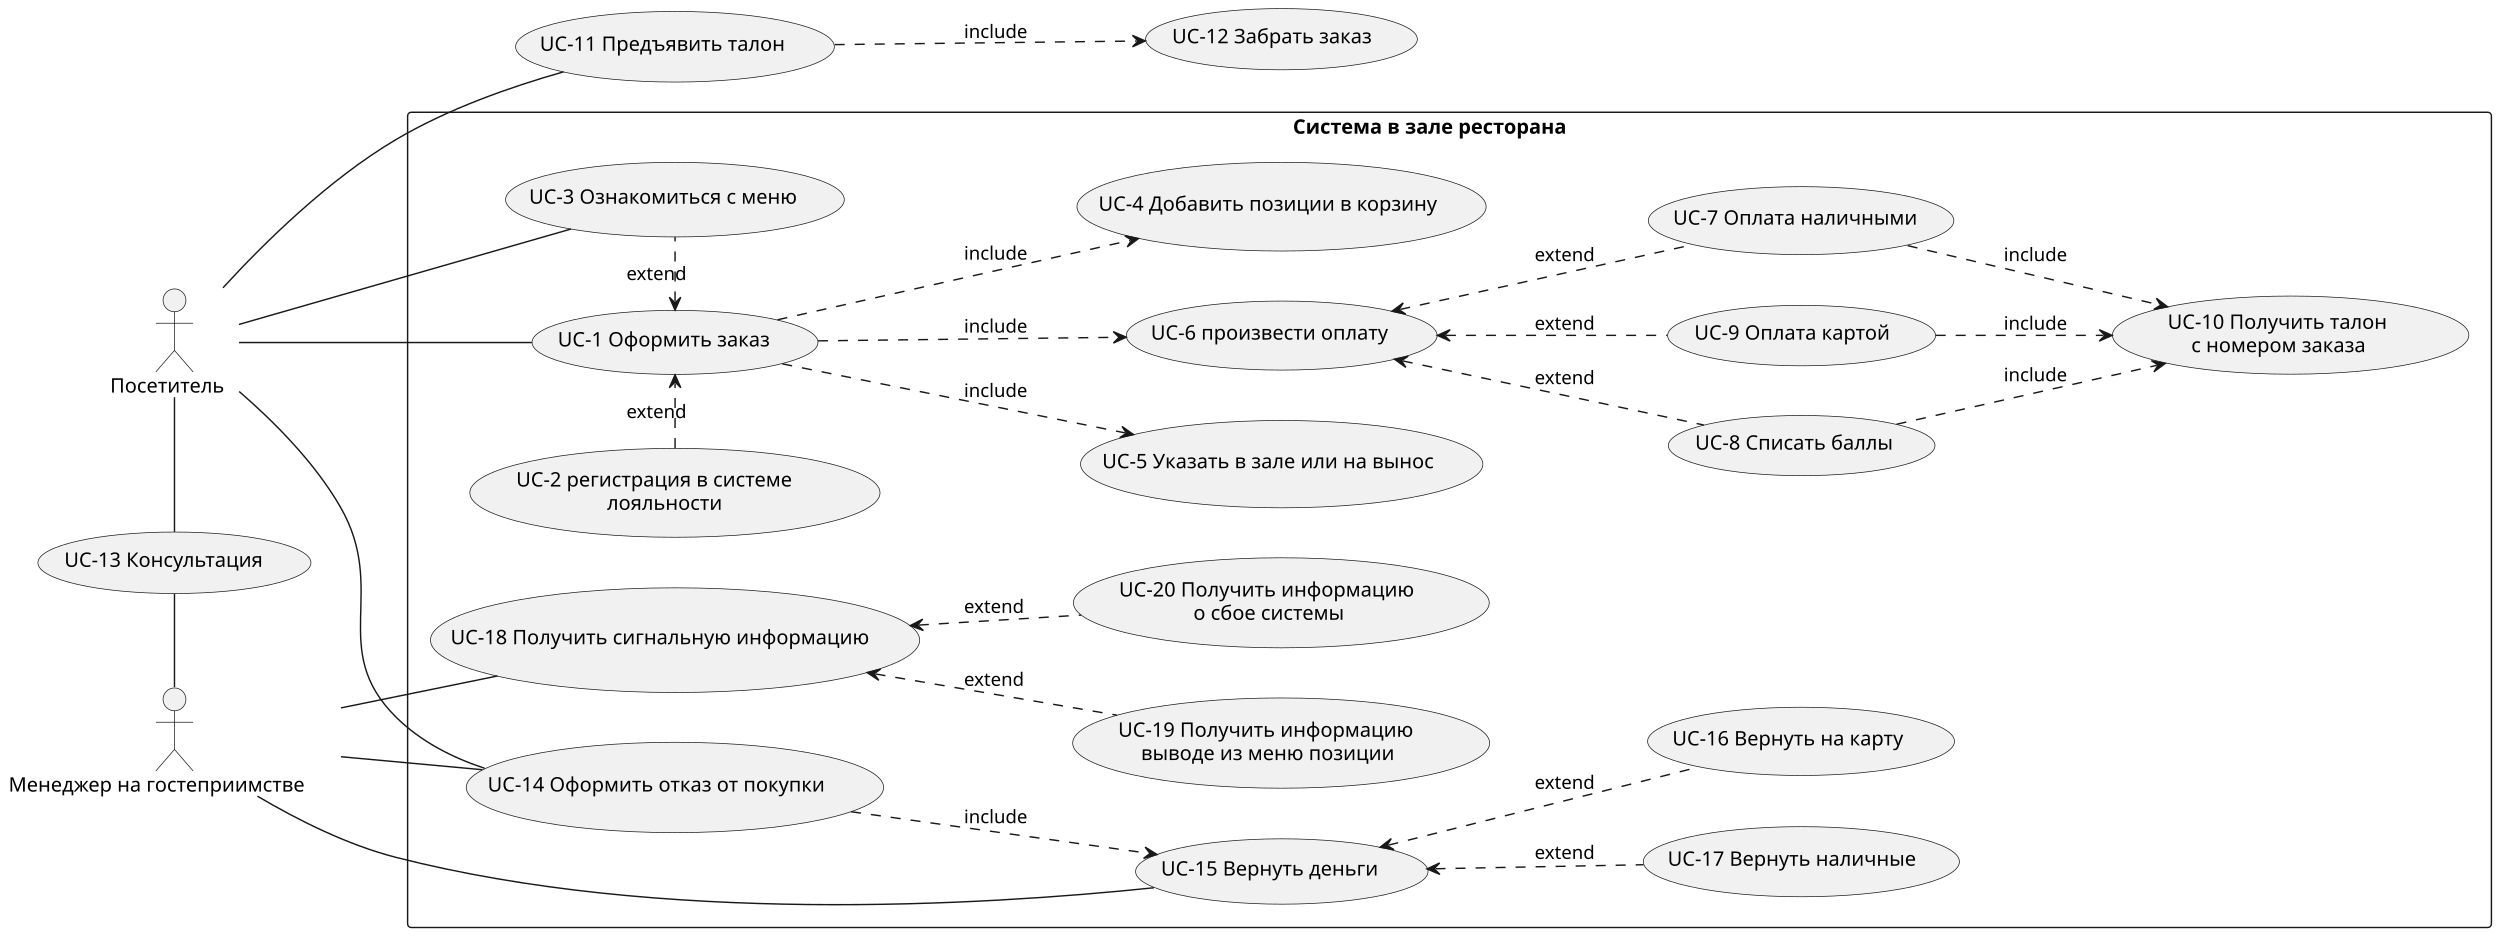
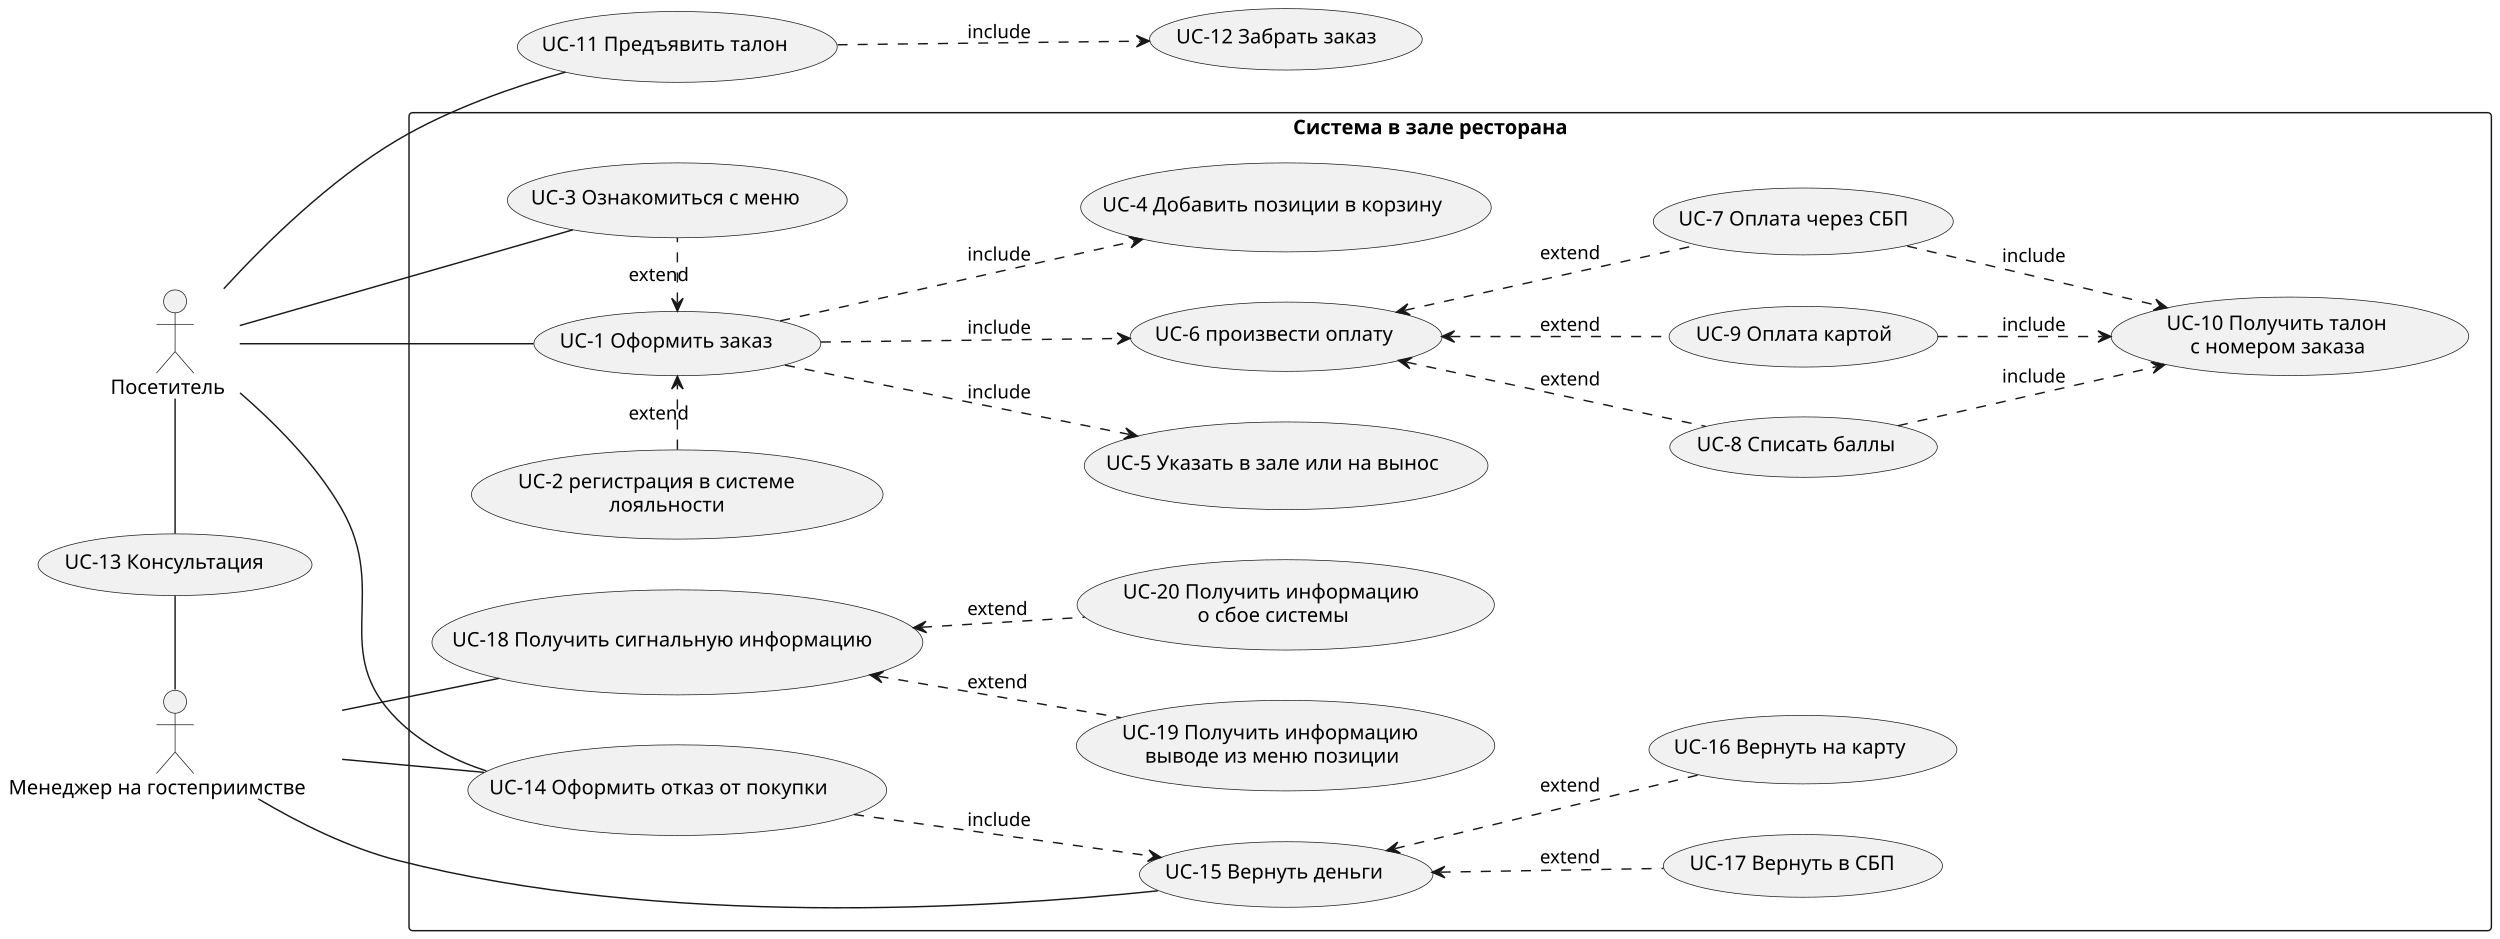
- <svg xmlns="http://www.w3.org/2000/svg" contentStyleType="text/css" height="654px" preserveAspectRatio="none" style="width:1748px;height:654px;background:#FFFFFF;" version="1.1" viewBox="0 0 1748 654" width="1748px" zoomAndPan="magnify">
+ <svg xmlns="http://www.w3.org/2000/svg" contentStyleType="text/css" height="654px" preserveAspectRatio="none" style="width:1742px;height:654px;background:#FFFFFF;" version="1.1" viewBox="0 0 1742 654" width="1742px" zoomAndPan="magnify">
  <defs />
  <g>
    <g id="cluster_Система в зале ресторана">
-       <rect fill="none" height="570" rx="2.5" ry="2.5" style="stroke:#181818;stroke-width:1.0;" width="1457" x="285" y="78.5" />
-       <text fill="#000000" font-family="sans-serif" font-size="14" font-weight="bold" lengthAdjust="spacing" textLength="219" x="904" y="93.495">Система в зале ресторана</text>
+       <rect fill="none" height="570" rx="2.5" ry="2.5" style="stroke:#181818;stroke-width:1.0;" width="1451" x="285" y="78.5" />
+       <text fill="#000000" font-family="sans-serif" font-size="14" font-weight="bold" lengthAdjust="spacing" textLength="219" x="901" y="93.495">Система в зале ресторана</text>
    </g>
    <g id="elem_order">
      <ellipse cx="471.974" cy="239.395" fill="#F1F1F1" rx="99.974" ry="22.395" style="stroke:#181818;stroke-width:0.5;" />
      <text fill="#000000" font-family="sans-serif" font-size="14" lengthAdjust="spacing" textLength="164" x="389.974" y="242.241">UC-1 Оформить заказ</text>
    </g>
    <g id="elem_loyal">
      <ellipse cx="471.91" cy="344.582" fill="#F1F1F1" rx="143.41" ry="31.082" style="stroke:#181818;stroke-width:0.5;" />
      <text fill="#000000" font-family="sans-serif" font-size="14" lengthAdjust="spacing" textLength="216" x="360.91" y="340.181">UC-2 регистрация в системе</text>
      <text fill="#000000" font-family="sans-serif" font-size="14" lengthAdjust="spacing" textLength="89" x="424.41" y="356.478">лояльности</text>
    </g>
    <g id="elem_menu">
      <ellipse cx="471.929" cy="139.586" fill="#F1F1F1" rx="118.429" ry="26.086" style="stroke:#181818;stroke-width:0.5;" />
      <text fill="#000000" font-family="sans-serif" font-size="14" lengthAdjust="spacing" textLength="204" x="369.929" y="142.433">UC-3 Ознакомиться с меню</text>
    </g>
    <g id="elem_add_basket">
      <ellipse cx="896.057" cy="144.511" fill="#F1F1F1" rx="143.057" ry="31.011" style="stroke:#181818;stroke-width:0.5;" />
      <text fill="#000000" font-family="sans-serif" font-size="14" lengthAdjust="spacing" textLength="256" x="768.057" y="147.358">UC-4 Добавить позиции в корзину</text>
    </g>
    <g id="elem_take_type">
      <ellipse cx="896.167" cy="324.533" fill="#F1F1F1" rx="140.667" ry="30.533" style="stroke:#181818;stroke-width:0.5;" />
      <text fill="#000000" font-family="sans-serif" font-size="14" lengthAdjust="spacing" textLength="251" x="770.667" y="327.38">UC-5 Указать в зале или на вынос</text>
    </g>
    <g id="elem_pay">
      <ellipse cx="896.17" cy="234.634" fill="#F1F1F1" rx="108.67" ry="24.134" style="stroke:#181818;stroke-width:0.5;" />
      <text fill="#000000" font-family="sans-serif" font-size="14" lengthAdjust="spacing" textLength="183" x="804.67" y="237.481">UC-6 произвести оплату</text>
    </g>
    <g id="elem_pay_nal">
-       <ellipse cx="1259.328" cy="154.266" fill="#F1F1F1" rx="106.828" ry="23.765" style="stroke:#181818;stroke-width:0.5;" />
-       <text fill="#000000" font-family="sans-serif" font-size="14" lengthAdjust="spacing" textLength="179" x="1169.828" y="157.112">UC-7 Оплата наличными</text>
+       <ellipse cx="1256.533" cy="154.307" fill="#F1F1F1" rx="104.533" ry="23.307" style="stroke:#181818;stroke-width:0.5;" />
+       <text fill="#000000" font-family="sans-serif" font-size="14" lengthAdjust="spacing" textLength="174" x="1169.533" y="157.153">UC-7 Оплата через СБП</text>
    </g>
    <g id="elem_pay_bunus">
-       <ellipse cx="1259.723" cy="311.545" fill="#F1F1F1" rx="93.223" ry="21.045" style="stroke:#181818;stroke-width:0.5;" />
-       <text fill="#000000" font-family="sans-serif" font-size="14" lengthAdjust="spacing" textLength="149" x="1185.223" y="314.391">UC-8 Списать баллы</text>
+       <ellipse cx="1256.723" cy="311.545" fill="#F1F1F1" rx="93.223" ry="21.045" style="stroke:#181818;stroke-width:0.5;" />
+       <text fill="#000000" font-family="sans-serif" font-size="14" lengthAdjust="spacing" textLength="149" x="1182.223" y="314.391">UC-8 Списать баллы</text>
    </g>
    <g id="elem_pay_card">
-       <ellipse cx="1259.669" cy="234.634" fill="#F1F1F1" rx="93.669" ry="21.134" style="stroke:#181818;stroke-width:0.5;" />
-       <text fill="#000000" font-family="sans-serif" font-size="14" lengthAdjust="spacing" textLength="150" x="1184.669" y="237.481">UC-9 Оплата картой</text>
+       <ellipse cx="1256.669" cy="234.634" fill="#F1F1F1" rx="93.669" ry="21.134" style="stroke:#181818;stroke-width:0.5;" />
+       <text fill="#000000" font-family="sans-serif" font-size="14" lengthAdjust="spacing" textLength="150" x="1181.669" y="237.481">UC-9 Оплата картой</text>
    </g>
    <g id="elem_talon">
-       <ellipse cx="1601.614" cy="234.323" fill="#F1F1F1" rx="124.614" ry="27.323" style="stroke:#181818;stroke-width:0.5;" />
-       <text fill="#000000" font-family="sans-serif" font-size="14" lengthAdjust="spacing" textLength="166" x="1515.614" y="229.922">UC-10 Получить талон</text>
-       <text fill="#000000" font-family="sans-serif" font-size="14" lengthAdjust="spacing" textLength="133" x="1532.114" y="246.219">с номером заказа</text>
+       <ellipse cx="1595.614" cy="234.323" fill="#F1F1F1" rx="124.614" ry="27.323" style="stroke:#181818;stroke-width:0.5;" />
+       <text fill="#000000" font-family="sans-serif" font-size="14" lengthAdjust="spacing" textLength="166" x="1509.614" y="229.922">UC-10 Получить талон</text>
+       <text fill="#000000" font-family="sans-serif" font-size="14" lengthAdjust="spacing" textLength="133" x="1526.114" y="246.219">с номером заказа</text>
    </g>
    <g id="elem_back">
      <ellipse cx="471.93" cy="550.586" fill="#F1F1F1" rx="145.93" ry="31.586" style="stroke:#181818;stroke-width:0.5;" />
      <text fill="#000000" font-family="sans-serif" font-size="14" lengthAdjust="spacing" textLength="262" x="340.93" y="553.433">UC-14 Оформить отказ от покупки</text>
    </g>
    <g id="elem_pay_back">
      <ellipse cx="896.248" cy="609.35" fill="#F1F1F1" rx="102.248" ry="22.85" style="stroke:#181818;stroke-width:0.5;" />
      <text fill="#000000" font-family="sans-serif" font-size="14" lengthAdjust="spacing" textLength="169" x="811.748" y="612.196">UC-15 Вернуть деньги</text>
    </g>
    <g id="elem_eq_back">
-       <ellipse cx="1259.288" cy="518.357" fill="#F1F1F1" rx="107.288" ry="23.858" style="stroke:#181818;stroke-width:0.5;" />
-       <text fill="#000000" font-family="sans-serif" font-size="14" lengthAdjust="spacing" textLength="180" x="1169.288" y="521.204">UC-16 Вернуть на карту</text>
+       <ellipse cx="1256.288" cy="522.357" fill="#F1F1F1" rx="107.288" ry="23.858" style="stroke:#181818;stroke-width:0.5;" />
+       <text fill="#000000" font-family="sans-serif" font-size="14" lengthAdjust="spacing" textLength="180" x="1166.288" y="525.204">UC-16 Вернуть на карту</text>
    </g>
    <g id="elem_nal_back">
-       <ellipse cx="1259.518" cy="602.504" fill="#F1F1F1" rx="110.518" ry="24.504" style="stroke:#181818;stroke-width:0.5;" />
-       <text fill="#000000" font-family="sans-serif" font-size="14" lengthAdjust="spacing" textLength="187" x="1166.018" y="605.35">UC-17 Вернуть наличные</text>
+       <ellipse cx="1256.26" cy="603.352" fill="#F1F1F1" rx="97.26" ry="21.852" style="stroke:#181818;stroke-width:0.5;" />
+       <text fill="#000000" font-family="sans-serif" font-size="14" lengthAdjust="spacing" textLength="158" x="1177.26" y="606.199">UC-17 Вернуть в СБП</text>
    </g>
    <g id="elem_error">
      <ellipse cx="472.015" cy="447.603" fill="#F1F1F1" rx="171.015" ry="36.603" style="stroke:#181818;stroke-width:0.5;" />
      <text fill="#000000" font-family="sans-serif" font-size="14" lengthAdjust="spacing" textLength="314" x="315.015" y="450.45">UC-18 Получить сигнальную информацию</text>
    </g>
    <g id="elem_chk_out">
      <ellipse cx="895.794" cy="519.559" fill="#F1F1F1" rx="145.794" ry="31.559" style="stroke:#181818;stroke-width:0.5;" />
      <text fill="#000000" font-family="sans-serif" font-size="14" lengthAdjust="spacing" textLength="222" x="781.794" y="515.158">UC-19 Получить информацию</text>
      <text fill="#000000" font-family="sans-serif" font-size="14" lengthAdjust="spacing" textLength="190" x="797.794" y="531.455">выводе из меню позиции</text>
    </g>
    <g id="elem_chk_err">
      <ellipse cx="895.895" cy="421.479" fill="#F1F1F1" rx="145.395" ry="31.479" style="stroke:#181818;stroke-width:0.5;" />
      <text fill="#000000" font-family="sans-serif" font-size="14" lengthAdjust="spacing" textLength="221" x="782.395" y="417.078">UC-20 Получить информацию</text>
      <text fill="#000000" font-family="sans-serif" font-size="14" lengthAdjust="spacing" textLength="117" x="834.395" y="433.375">о сбое системы</text>
    </g>
    <g id="elem_clt">
      <ellipse cx="122" cy="210" fill="#F1F1F1" rx="8" ry="8" style="stroke:#181818;stroke-width:0.5;" />
      <path d="M122,218 L122,245 M109,226 L135,226 M122,245 L109,260 M122,245 L135,260 " fill="none" style="stroke:#181818;stroke-width:0.5;" />
      <text fill="#000000" font-family="sans-serif" font-size="14" lengthAdjust="spacing" textLength="90" x="77" y="274.495">Посетитель</text>
    </g>
    <g id="elem_mgr">
      <ellipse cx="122" cy="489" fill="#F1F1F1" rx="8" ry="8" style="stroke:#181818;stroke-width:0.5;" />
      <path d="M122,497 L122,524 M109,505 L135,505 M122,524 L109,539 M122,524 L135,539 " fill="none" style="stroke:#181818;stroke-width:0.5;" />
      <text fill="#000000" font-family="sans-serif" font-size="14" lengthAdjust="spacing" textLength="232" x="6" y="553.495">Менеджер на гостеприимстве</text>
    </g>
    <g id="elem_show_talon">
      <ellipse cx="471.944" cy="32.689" fill="#F1F1F1" rx="111.444" ry="24.689" style="stroke:#181818;stroke-width:0.5;" />
      <text fill="#000000" font-family="sans-serif" font-size="14" lengthAdjust="spacing" textLength="189" x="377.444" y="35.535">UC-11 Предъявить талон</text>
    </g>
    <g id="elem_take_order">
      <ellipse cx="896.012" cy="27.402" fill="#F1F1F1" rx="95.012" ry="21.402" style="stroke:#181818;stroke-width:0.5;" />
      <text fill="#000000" font-family="sans-serif" font-size="14" lengthAdjust="spacing" textLength="153" x="819.512" y="30.249">UC-12 Забрать заказ</text>
    </g>
    <g id="elem_cons">
      <ellipse cx="121.96" cy="393.492" fill="#F1F1F1" rx="95.46" ry="21.492" style="stroke:#181818;stroke-width:0.5;" />
      <text fill="#000000" font-family="sans-serif" font-size="14" lengthAdjust="spacing" textLength="154" x="44.96" y="396.339">UC-13 Консультация</text>
    </g>
    <g id="link_clt_menu">
      <path d="M167.074,226.835 C225.509,210.043 329.365,180.2 399.199,160.132 " fill="none" id="clt-menu" style="stroke:#181818;stroke-width:1.0;" />
    </g>
    <g id="link_clt_order">
      <path d="M167.074,239.5 C218.285,239.5 304.38,239.5 371.888,239.5 " fill="none" id="clt-order" style="stroke:#181818;stroke-width:1.0;" />
    </g>
    <g id="link_clt_show_talon">
      <path d="M155.904,201.224 C184.946,169.542 229.89,125.362 277,97.5 C313.077,76.163 357.114,60.686 394.107,50.2 " fill="none" id="clt-show_talon" style="stroke:#181818;stroke-width:1.0;" />
    </g>
    <g id="link_clt_back">
      <path d="M167.26,273.755 C191.443,294.653 220.039,323.301 238,354.5 C271.725,413.079 228.92,453.99 277,501.5 C294.05,518.348 316.002,529.673 338.976,537.229 " fill="none" id="clt-back" style="stroke:#181818;stroke-width:1.0;" />
    </g>
    <g id="link_clt_cons">
      <path d="M122,277.756 C122,309.118 122,340.481 122,371.844 " fill="none" id="clt-cons" style="stroke:#181818;stroke-width:1.0;" />
    </g>
    <g id="link_cons_mgr">
      <path d="M122,415.229 C122,436.957 122,458.686 122,480.414 " fill="none" id="cons-mgr" style="stroke:#181818;stroke-width:1.0;" />
    </g>
    <g id="link_mgr_error">
      <path d="M238.396,494.957 C273.514,487.792 312.239,479.891 347.849,472.626 " fill="none" id="mgr-error" style="stroke:#181818;stroke-width:1.0;" />
    </g>
    <g id="link_loyal_order">
      <path d="M472,313.281 C472,296.838 472,283.043 472,268.098 " fill="none" id="loyal-to-order" style="stroke:#181818;stroke-width:1.0;stroke-dasharray:7.0,7.0;" />
      <polygon fill="#181818" points="472,262.098,468,271.098,472,267.098,476,271.098,472,262.098" style="stroke:#181818;stroke-width:1.0;" />
      <text fill="#000000" font-family="sans-serif" font-size="13" lengthAdjust="spacing" textLength="45" x="438" y="292.317">extend</text>
    </g>
    <g id="link_show_talon_take_order">
      <path d="M583.6,31.19 C651.123,30.39 730.533,29.449 794.818,28.687 " fill="none" id="show_talon-to-take_order" style="stroke:#181818;stroke-width:1.0;stroke-dasharray:7.0,7.0;" />
      <polygon fill="#181818" points="800.818,28.616,791.771,24.723,795.818,28.675,791.866,32.722,800.818,28.616" style="stroke:#181818;stroke-width:1.0;" />
      <text fill="#000000" font-family="sans-serif" font-size="13" lengthAdjust="spacing" textLength="45" x="674" y="26.567">include</text>
    </g>
    <g id="link_order_menu">
      <path d="M472,210.808 C472,195.595 472,181.517 472,165.635 " fill="none" id="order-backto-menu" style="stroke:#181818;stroke-width:1.0;stroke-dasharray:7.0,7.0;" />
      <polygon fill="#181818" points="472,216.808,476,207.808,472,211.808,468,207.808,472,216.808" style="stroke:#181818;stroke-width:1.0;" />
      <text fill="#000000" font-family="sans-serif" font-size="13" lengthAdjust="spacing" textLength="45" x="438" y="195.817">extend</text>
    </g>
    <g id="link_order_add_basket">
      <path d="M543.633,223.599 C612.733,208.043 712.737,185.531 790.206,168.092 " fill="none" id="order-to-add_basket" style="stroke:#181818;stroke-width:1.0;stroke-dasharray:7.0,7.0;" />
      <polygon fill="#181818" points="796.059,166.774,786.4,164.848,791.181,167.872,788.157,172.653,796.059,166.774" style="stroke:#181818;stroke-width:1.0;" />
      <text fill="#000000" font-family="sans-serif" font-size="13" lengthAdjust="spacing" textLength="45" x="674" y="181.567">include</text>
    </g>
    <g id="link_order_take_type">
      <path d="M546.99,254.403 C615.068,268.116 710.789,287.396 786.661,302.678 " fill="none" id="order-to-take_type" style="stroke:#181818;stroke-width:1.0;stroke-dasharray:7.0,7.0;" />
      <polygon fill="#181818" points="792.543,303.863,784.51,298.165,787.641,302.876,782.93,306.007,792.543,303.863" style="stroke:#181818;stroke-width:1.0;" />
      <text fill="#000000" font-family="sans-serif" font-size="13" lengthAdjust="spacing" textLength="45" x="674" y="277.567">include</text>
    </g>
    <g id="link_order_pay">
      <path d="M571.94,238.328 C636.62,237.561 715.09,236.632 781.434,235.845 " fill="none" id="order-to-pay" style="stroke:#181818;stroke-width:1.0;stroke-dasharray:7.0,7.0;" />
      <polygon fill="#181818" points="787.434,235.774,778.387,231.881,782.434,235.833,778.482,239.881,787.434,235.774" style="stroke:#181818;stroke-width:1.0;" />
      <text fill="#000000" font-family="sans-serif" font-size="13" lengthAdjust="spacing" textLength="45" x="674" y="232.567">include</text>
    </g>
    <g id="link_pay_pay_nal">
-       <path d="M979.081,216.336 C1040.708,202.698 1121.18,184.89 1182.69,171.276 " fill="none" id="pay-backto-pay_nal" style="stroke:#181818;stroke-width:1.0;stroke-dasharray:7.0,7.0;" />
-       <polygon fill="#181818" points="973.223,217.632,982.875,219.593,978.105,216.552,981.146,211.782,973.223,217.632" style="stroke:#181818;stroke-width:1.0;" />
-       <text fill="#000000" font-family="sans-serif" font-size="13" lengthAdjust="spacing" textLength="45" x="1073" y="182.567">extend</text>
+       <path d="M978.885,216.227 C1040.446,202.49 1120.78,184.562 1181.73,170.962 " fill="none" id="pay-backto-pay_nal" style="stroke:#181818;stroke-width:1.0;stroke-dasharray:7.0,7.0;" />
+       <polygon fill="#181818" points="973.029,217.534,982.684,219.478,977.909,216.445,980.942,211.67,973.029,217.534" style="stroke:#181818;stroke-width:1.0;" />
+       <text fill="#000000" font-family="sans-serif" font-size="13" lengthAdjust="spacing" textLength="45" x="1073" y="180.567">extend</text>
    </g>
    <g id="link_pay_pay_card">
-       <path d="M1010.972,234.5 C1062.15,234.5 1116.68,234.5 1165.76,234.5 " fill="none" id="pay-backto-pay_card" style="stroke:#181818;stroke-width:1.0;stroke-dasharray:7.0,7.0;" />
-       <polygon fill="#181818" points="1004.972,234.5,1013.972,238.5,1009.972,234.5,1013.972,230.5,1004.972,234.5" style="stroke:#181818;stroke-width:1.0;" />
+       <path d="M1010.562,234.5 C1060.99,234.5 1114.48,234.5 1162.88,234.5 " fill="none" id="pay-backto-pay_card" style="stroke:#181818;stroke-width:1.0;stroke-dasharray:7.0,7.0;" />
+       <polygon fill="#181818" points="1004.562,234.5,1013.562,238.5,1009.562,234.5,1013.562,230.5,1004.562,234.5" style="stroke:#181818;stroke-width:1.0;" />
      <text fill="#000000" font-family="sans-serif" font-size="13" lengthAdjust="spacing" textLength="45" x="1073" y="230.567">extend</text>
    </g>
    <g id="link_pay_pay_bunus">
-       <path d="M980.863,252.363 C1045.308,266.09 1129.99,284.127 1191.28,297.181 " fill="none" id="pay-backto-pay_bunus" style="stroke:#181818;stroke-width:1.0;stroke-dasharray:7.0,7.0;" />
-       <polygon fill="#181818" points="974.995,251.113,982.964,256.9,979.885,252.155,984.631,249.076,974.995,251.113" style="stroke:#181818;stroke-width:1.0;" />
+       <path d="M980.214,252.373 C1044.026,266.078 1127.77,284.065 1188.54,297.118 " fill="none" id="pay-backto-pay_bunus" style="stroke:#181818;stroke-width:1.0;stroke-dasharray:7.0,7.0;" />
+       <polygon fill="#181818" points="974.348,251.113,982.307,256.914,979.236,252.163,983.987,249.092,974.348,251.113" style="stroke:#181818;stroke-width:1.0;" />
      <text fill="#000000" font-family="sans-serif" font-size="13" lengthAdjust="spacing" textLength="45" x="1073" y="268.567">extend</text>
    </g>
    <g id="link_pay_nal_talon">
-       <path d="M1333.86,171.76 C1387.25,184.323 1453.84,199.993 1509.739,213.146 " fill="none" id="pay_nal-to-talon" style="stroke:#181818;stroke-width:1.0;stroke-dasharray:7.0,7.0;" />
-       <polygon fill="#181818" points="1515.58,214.52,1507.735,208.565,1510.713,213.375,1505.903,216.352,1515.58,214.52" style="stroke:#181818;stroke-width:1.0;" />
-       <text fill="#000000" font-family="sans-serif" font-size="13" lengthAdjust="spacing" textLength="45" x="1401" y="182.567">include</text>
+       <path d="M1328.97,171.466 C1381.91,184.033 1448.392,199.816 1504.192,213.062 " fill="none" id="pay_nal-to-talon" style="stroke:#181818;stroke-width:1.0;stroke-dasharray:7.0,7.0;" />
+       <polygon fill="#181818" points="1510.03,214.448,1502.197,208.477,1505.165,213.293,1500.35,216.261,1510.03,214.448" style="stroke:#181818;stroke-width:1.0;" />
+       <text fill="#000000" font-family="sans-serif" font-size="13" lengthAdjust="spacing" textLength="45" x="1395" y="182.567">include</text>
    </g>
    <g id="link_pay_card_talon">
-       <path d="M1353.41,234.5 C1391.45,234.5 1430.03,234.5 1470.78,234.5 " fill="none" id="pay_card-to-talon" style="stroke:#181818;stroke-width:1.0;stroke-dasharray:7.0,7.0;" />
-       <polygon fill="#181818" points="1476.78,234.5,1467.78,230.5,1471.78,234.5,1467.78,238.5,1476.78,234.5" style="stroke:#181818;stroke-width:1.0;" />
-       <text fill="#000000" font-family="sans-serif" font-size="13" lengthAdjust="spacing" textLength="45" x="1401" y="230.567">include</text>
+       <path d="M1350.03,234.5 C1387.35,234.5 1424.95,234.5 1464.91,234.5 " fill="none" id="pay_card-to-talon" style="stroke:#181818;stroke-width:1.0;stroke-dasharray:7.0,7.0;" />
+       <polygon fill="#181818" points="1470.91,234.5,1461.91,230.5,1465.91,234.5,1461.91,238.5,1470.91,234.5" style="stroke:#181818;stroke-width:1.0;" />
+       <text fill="#000000" font-family="sans-serif" font-size="13" lengthAdjust="spacing" textLength="45" x="1395" y="230.567">include</text>
    </g>
    <g id="link_pay_bunus_talon">
-       <path d="M1326.06,296.654 C1379.51,284.548 1449.598,268.674 1508.058,255.436 " fill="none" id="pay_bunus-to-talon" style="stroke:#181818;stroke-width:1.0;stroke-dasharray:7.0,7.0;" />
-       <polygon fill="#181818" points="1513.91,254.111,1504.249,252.197,1509.034,255.215,1506.016,260,1513.91,254.111" style="stroke:#181818;stroke-width:1.0;" />
-       <text fill="#000000" font-family="sans-serif" font-size="13" lengthAdjust="spacing" textLength="45" x="1401" y="266.567">include</text>
+       <path d="M1322.48,296.654 C1375.36,284.57 1444.611,268.747 1502.511,255.519 " fill="none" id="pay_bunus-to-talon" style="stroke:#181818;stroke-width:1.0;stroke-dasharray:7.0,7.0;" />
+       <polygon fill="#181818" points="1508.36,254.183,1498.695,252.288,1503.486,255.297,1500.477,260.087,1508.36,254.183" style="stroke:#181818;stroke-width:1.0;" />
+       <text fill="#000000" font-family="sans-serif" font-size="13" lengthAdjust="spacing" textLength="45" x="1395" y="266.567">include</text>
    </g>
    <g id="link_mgr_back">
      <path d="M238.396,529.111 C270.052,532.022 304.638,535.202 337.232,538.199 " fill="none" id="mgr-back" style="stroke:#181818;stroke-width:1.0;" />
    </g>
    <g id="link_mgr_pay_back">
      <path d="M179.974,556.681 C207.946,573.229 242.902,590.786 277,599.5 C460.758,646.459 685.368,633.341 806.823,620.719 " fill="none" id="mgr-pay_back" style="stroke:#181818;stroke-width:1.0;" />
    </g>
    <g id="link_back_pay_back">
      <path d="M595.06,567.565 C663.584,577.146 741.483,588.037 803.086,596.649 " fill="none" id="back-to-pay_back" style="stroke:#181818;stroke-width:1.0;stroke-dasharray:7.0,7.0;" />
      <polygon fill="#181818" points="809.028,597.48,800.668,592.273,804.076,596.788,799.561,600.196,809.028,597.48" style="stroke:#181818;stroke-width:1.0;" />
      <text fill="#000000" font-family="sans-serif" font-size="13" lengthAdjust="spacing" textLength="45" x="674" y="575.567">include</text>
    </g>
    <g id="link_pay_back_nal_back">
-       <path d="M1003.697,607.434 C1050.809,606.522 1101.01,605.55 1149.16,604.617 " fill="none" id="pay_back-backto-nal_back" style="stroke:#181818;stroke-width:1.0;stroke-dasharray:7.0,7.0;" />
-       <polygon fill="#181818" points="997.698,607.55,1006.774,611.375,1002.697,607.453,1006.619,603.377,997.698,607.55" style="stroke:#181818;stroke-width:1.0;" />
-       <text fill="#000000" font-family="sans-serif" font-size="13" lengthAdjust="spacing" textLength="45" x="1073" y="600.567">extend</text>
+       <path d="M1003.815,607.712 C1054.349,606.867 1109.24,605.948 1159.14,605.113 " fill="none" id="pay_back-backto-nal_back" style="stroke:#181818;stroke-width:1.0;stroke-dasharray:7.0,7.0;" />
+       <polygon fill="#181818" points="997.816,607.813,1006.882,611.662,1002.815,607.729,1006.748,603.663,997.816,607.813" style="stroke:#181818;stroke-width:1.0;" />
+       <text fill="#000000" font-family="sans-serif" font-size="13" lengthAdjust="spacing" textLength="45" x="1073" y="601.567">extend</text>
    </g>
    <g id="link_pay_back_eq_back">
-       <path d="M970.813,590.919 C1034.319,574.933 1122.93,552.628 1187.41,536.395 " fill="none" id="pay_back-backto-eq_back" style="stroke:#181818;stroke-width:1.0;stroke-dasharray:7.0,7.0;" />
-       <polygon fill="#181818" points="964.995,592.384,974.699,594.066,969.844,591.163,972.746,586.308,964.995,592.384" style="stroke:#181818;stroke-width:1.0;" />
+       <path d="M971.953,591.31 C1034.211,576.201 1119.59,555.483 1182.9,540.119 " fill="none" id="pay_back-backto-eq_back" style="stroke:#181818;stroke-width:1.0;stroke-dasharray:7.0,7.0;" />
+       <polygon fill="#181818" points="966.122,592.726,975.812,594.49,970.981,591.546,973.925,586.716,966.122,592.726" style="stroke:#181818;stroke-width:1.0;" />
      <text fill="#000000" font-family="sans-serif" font-size="13" lengthAdjust="spacing" textLength="45" x="1073" y="551.567">extend</text>
    </g>
    <g id="link_error_chk_err">
      <path d="M642.447,437.06 C681.855,434.632 717.607,432.429 755.788,430.077 " fill="none" id="error-backto-chk_err" style="stroke:#181818;stroke-width:1.0;stroke-dasharray:7.0,7.0;" />
      <polygon fill="#181818" points="636.458,437.429,645.687,440.868,641.448,437.122,645.195,432.883,636.458,437.429" style="stroke:#181818;stroke-width:1.0;" />
      <text fill="#000000" font-family="sans-serif" font-size="13" lengthAdjust="spacing" textLength="45" x="674" y="428.567">extend</text>
    </g>
    <g id="link_error_chk_out">
      <path d="M612.149,471.241 C668.304,480.822 727.091,490.852 780.997,500.049 " fill="none" id="error-backto-chk_out" style="stroke:#181818;stroke-width:1.0;stroke-dasharray:7.0,7.0;" />
      <polygon fill="#181818" points="606.234,470.232,614.433,475.689,611.163,471.073,615.779,467.803,606.234,470.232" style="stroke:#181818;stroke-width:1.0;" />
      <text fill="#000000" font-family="sans-serif" font-size="13" lengthAdjust="spacing" textLength="45" x="674" y="479.567">extend</text>
    </g>
  </g>
</svg>
